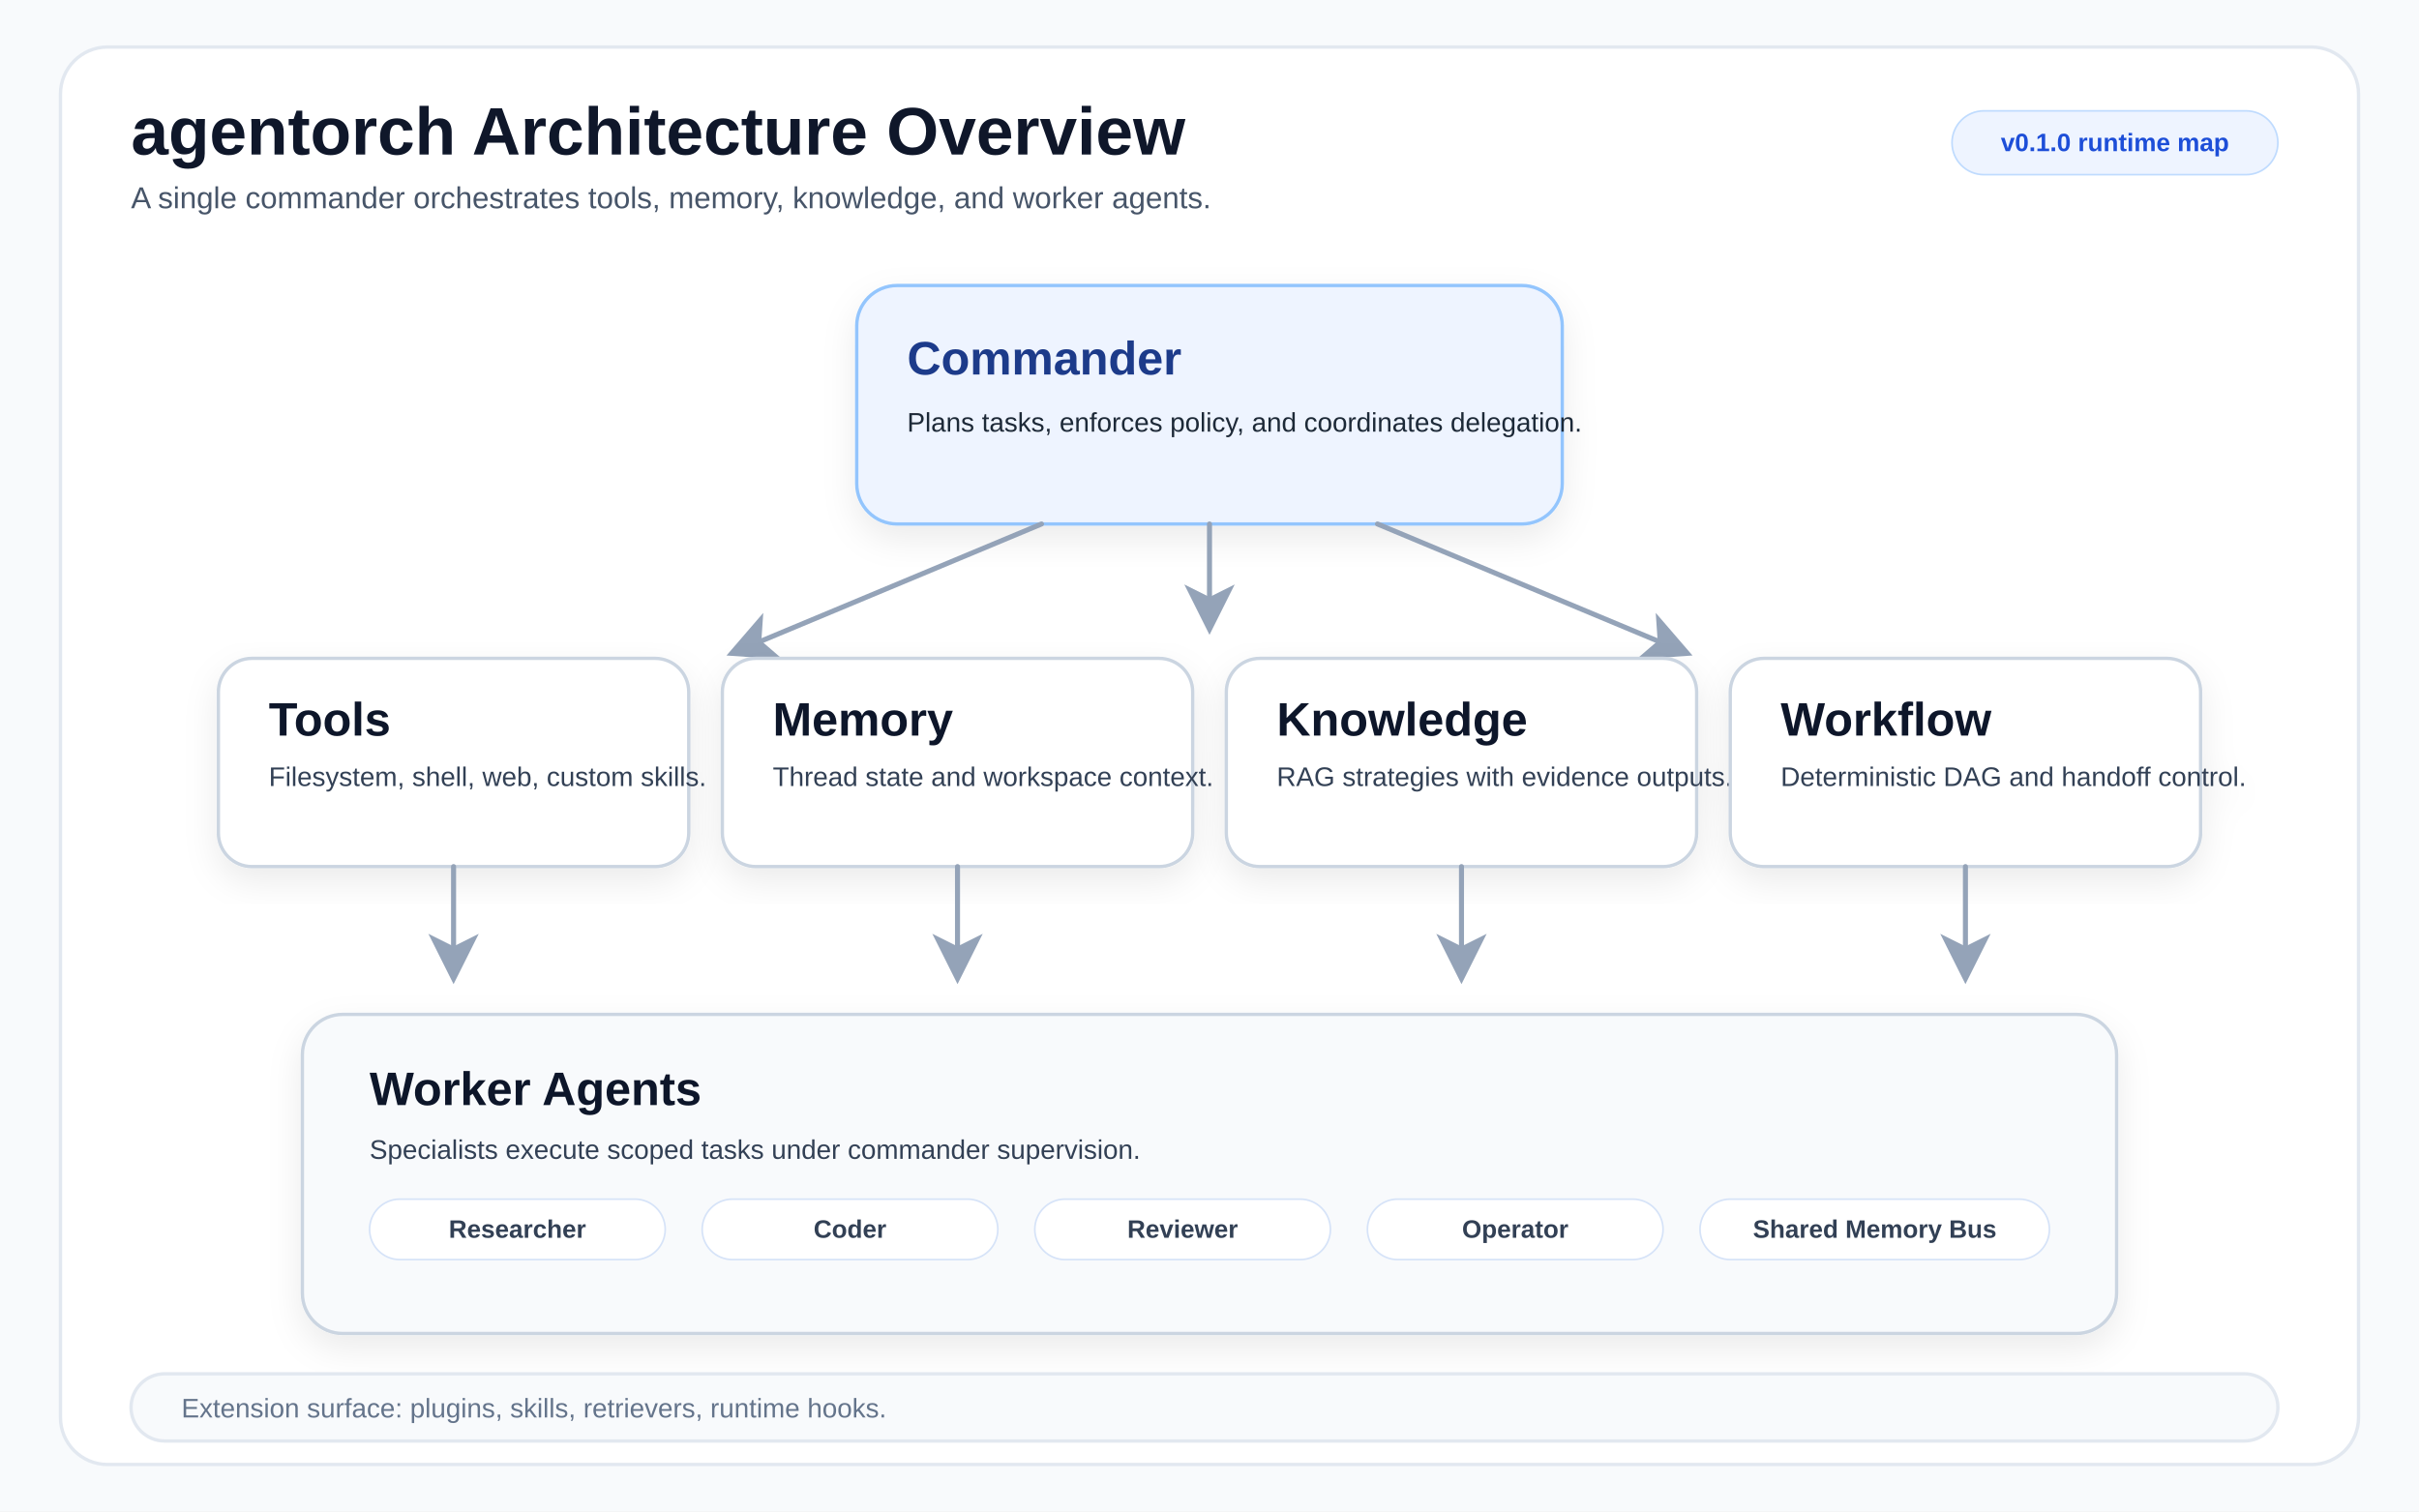
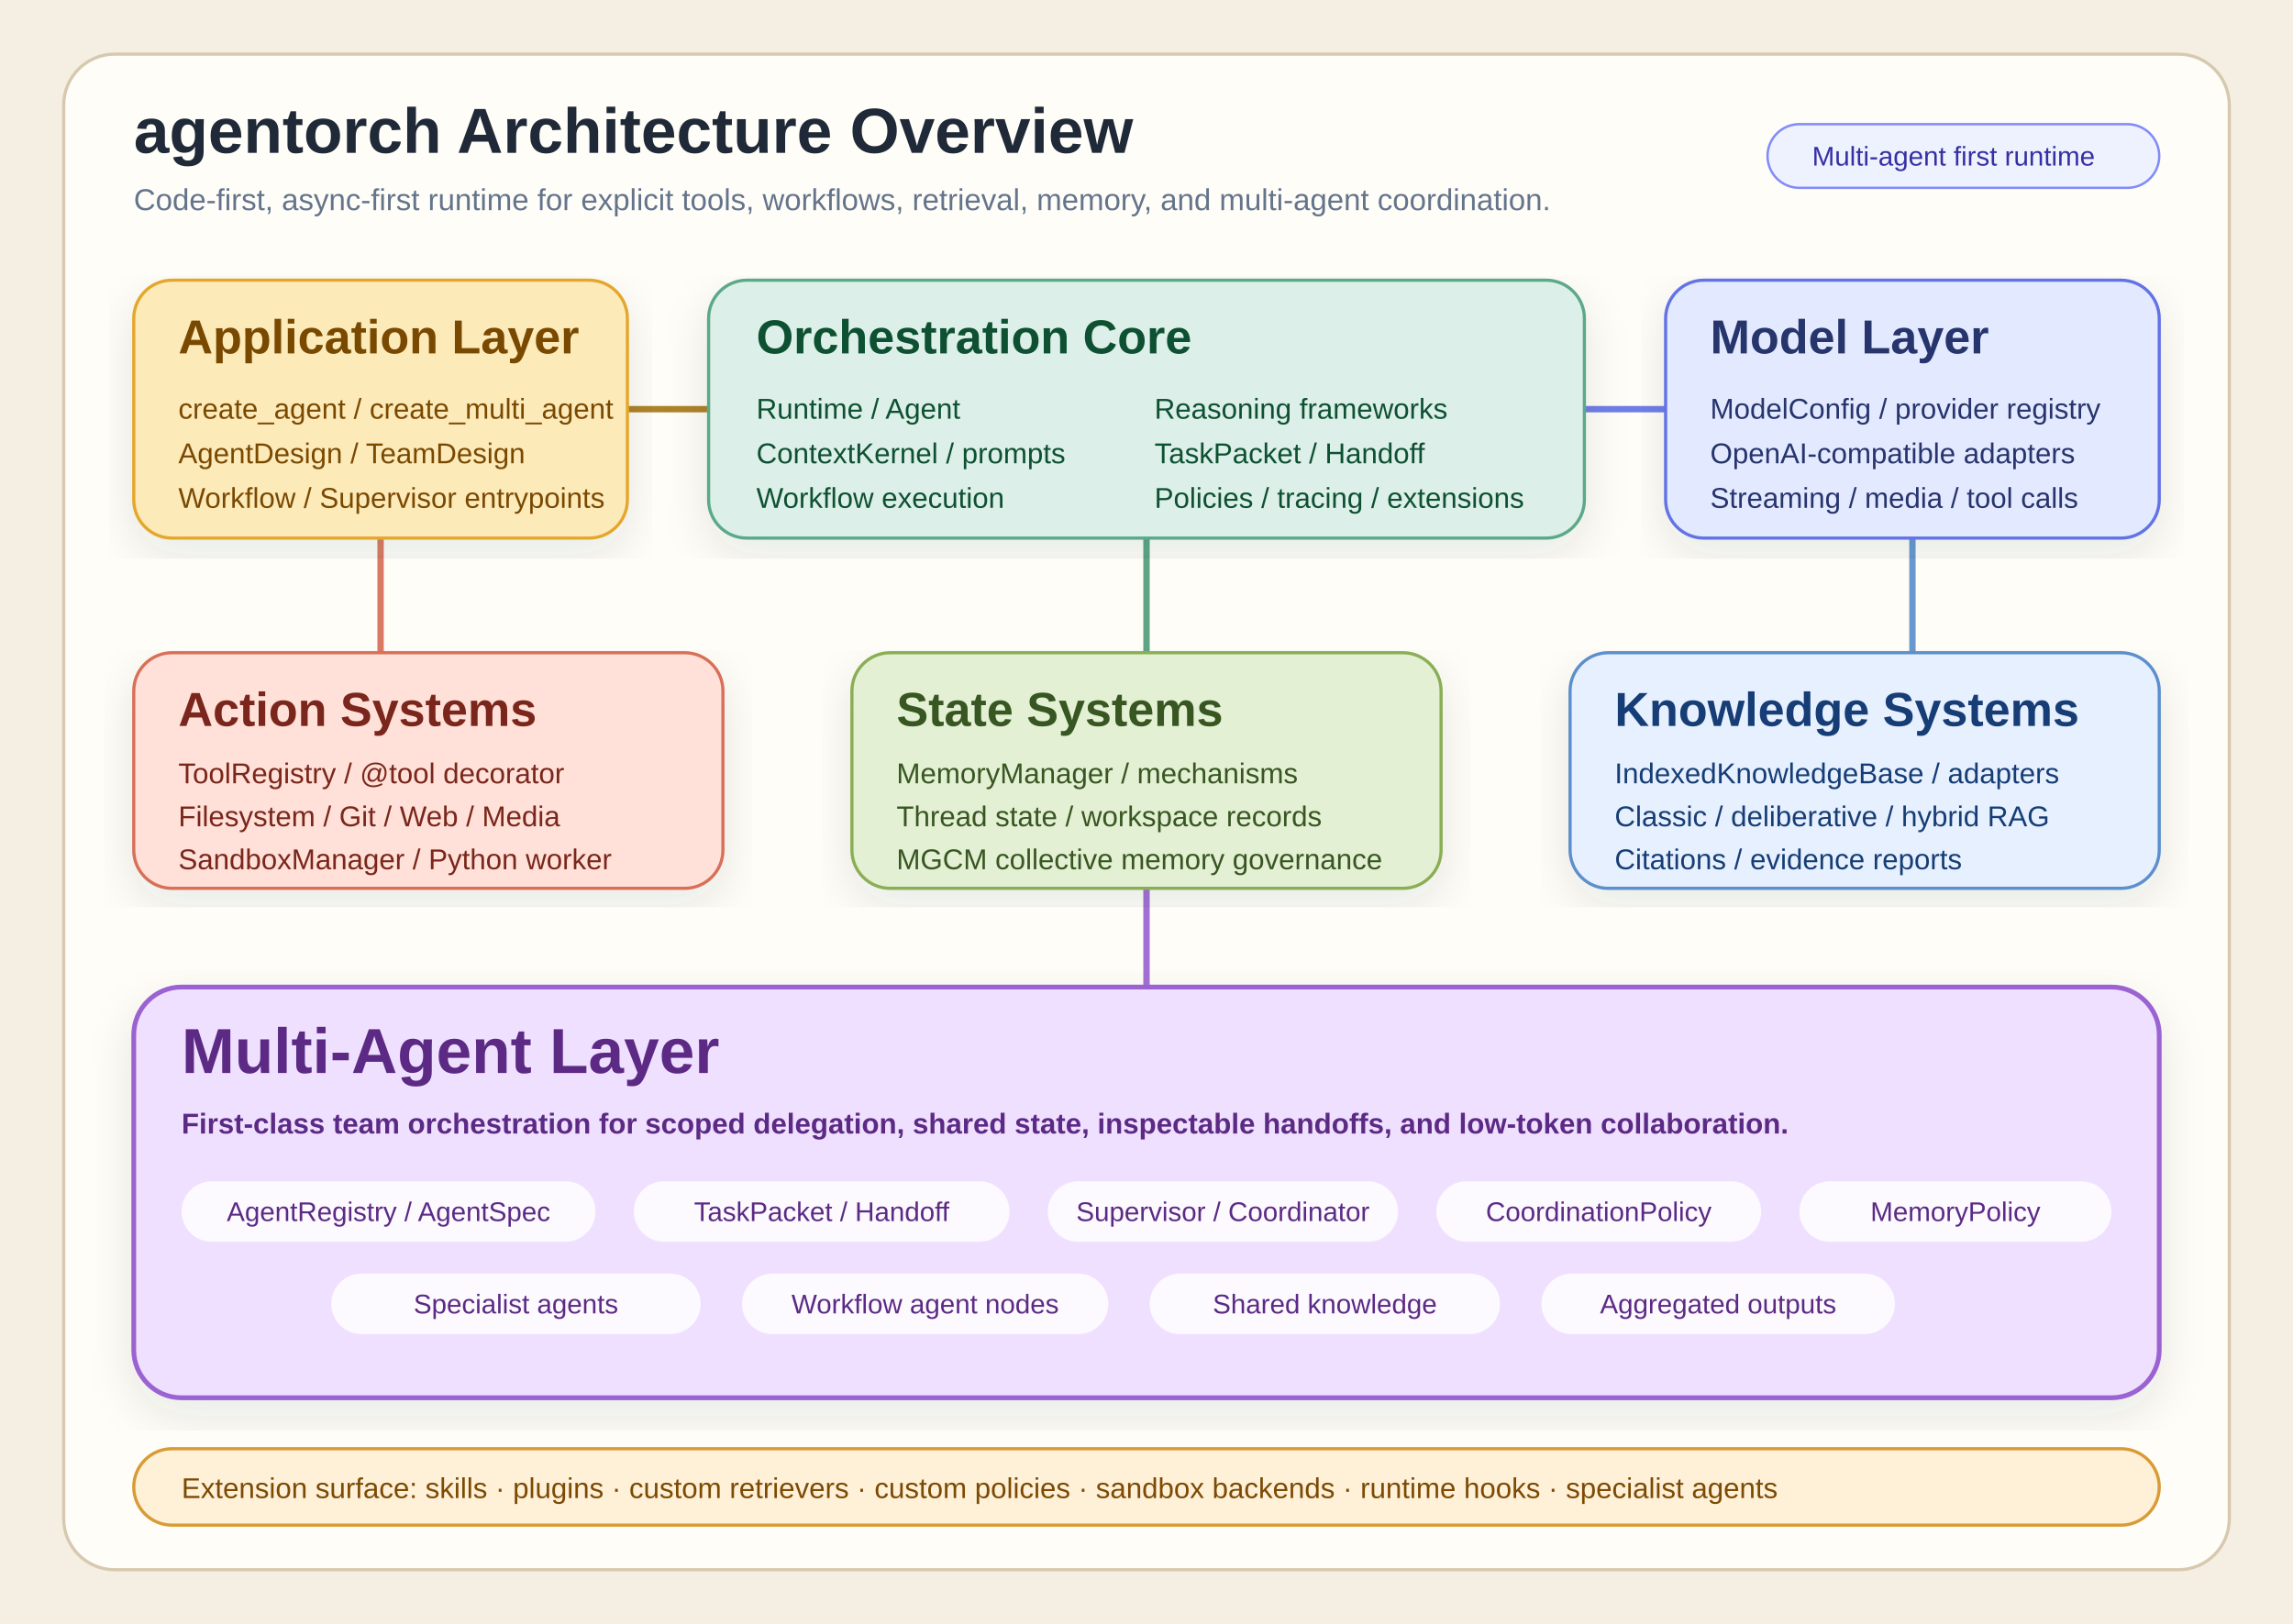
- <svg xmlns="http://www.w3.org/2000/svg" width="1440" height="900" viewBox="0 0 1440 900" fill="none" role="img" aria-labelledby="title desc">
+ <svg xmlns="http://www.w3.org/2000/svg" width="1440" height="1020" viewBox="0 0 1440 1020" fill="none" role="img" aria-labelledby="title desc">
  <defs>
    <style>
-       .title { font-family: "Segoe UI", Arial, sans-serif; font-size: 40px; font-weight: 700; }
-       .sub { font-family: "Segoe UI", Arial, sans-serif; font-size: 18px; font-weight: 400; }
-       .head { font-family: "Segoe UI", Arial, sans-serif; font-size: 28px; font-weight: 700; }
-       .body { font-family: "Segoe UI", Arial, sans-serif; font-size: 16px; font-weight: 400; }
-       .chip { font-family: "Segoe UI", Arial, sans-serif; font-size: 15px; font-weight: 600; }
+       .title { font-family: "Segoe UI", Arial, sans-serif; font-size: 40px; font-weight: 700; letter-spacing: 0; }
+       .subtitle { font-family: "Segoe UI", Arial, sans-serif; font-size: 19px; font-weight: 400; letter-spacing: 0; }
+       .card-title { font-family: "Segoe UI", Arial, sans-serif; font-size: 30px; font-weight: 700; letter-spacing: 0; }
+       .card-text { font-family: "Segoe UI", Arial, sans-serif; font-size: 18px; font-weight: 400; letter-spacing: 0; }
+       .card-text-strong { font-family: "Segoe UI", Arial, sans-serif; font-size: 18px; font-weight: 600; letter-spacing: 0; }
+       .chip-text { font-family: "Segoe UI", Arial, sans-serif; font-size: 17px; font-weight: 500; letter-spacing: 0; }
+       .footer-text { font-family: "Segoe UI", Arial, sans-serif; font-size: 18px; font-weight: 400; letter-spacing: 0; }
+       .connector { fill: none; stroke-width: 4; stroke-linecap: round; stroke-linejoin: round; }
    </style>
-     <filter id="shadow" x="-12%" y="-14%" width="124%" height="132%" color-interpolation-filters="sRGB">
-       <feDropShadow dx="0" dy="8" stdDeviation="10" flood-color="#0F172A" flood-opacity="0.08" />
+     <filter id="soft-shadow" x="-5%" y="-8%" width="110%" height="116%" color-interpolation-filters="sRGB">
+       <feDropShadow dx="0" dy="10" stdDeviation="14" flood-color="#1F2937" flood-opacity="0.10" />
    </filter>
-     <marker id="arrow" markerWidth="10" markerHeight="10" refX="8" refY="5" orient="auto">
-       <path d="M0 0L10 5L0 10L2.5 5Z" fill="#94A3B8" />
-     </marker>
  </defs>
-   <rect width="1440" height="900" fill="#F8FAFC" />
-   <rect x="36" y="28" width="1368" height="844" rx="28" fill="#FFFFFF" stroke="#E2E8F0" stroke-width="2" />
-   <text x="78" y="92" class="title" fill="#0F172A">agentorch Architecture Overview</text>
-   <text x="78" y="124" class="sub" fill="#475569">A single commander orchestrates tools, memory, knowledge, and worker agents.</text>
-   <rect x="1162" y="66" width="194" height="38" rx="19" fill="#EEF4FF" stroke="#BFDBFE" />
-   <text x="1259" y="90" text-anchor="middle" class="chip" fill="#1D4ED8">v0.1.0 runtime map</text>
-   <g filter="url(#shadow)">
-     <rect x="510" y="170" width="420" height="142" rx="24" fill="#EEF4FF" stroke="#93C5FD" stroke-width="2" />
-     <text x="540" y="223" class="head" fill="#1E3A8A">Commander</text>
-     <text x="540" y="257" class="body" fill="#1F2937">Plans tasks, enforces policy, and coordinates delegation.</text>
+   <rect width="1440" height="1020" fill="#F5EFE3" />
+   <rect x="40" y="34" width="1360" height="952" rx="32" fill="#FFFDF8" stroke="#D7C9AF" stroke-width="2" />
+   <text x="84" y="96" class="title" fill="#1F2937">agentorch Architecture Overview</text>
+   <text x="84" y="132" class="subtitle" fill="#64748B">
+     Code-first, async-first runtime for explicit tools, workflows, retrieval, memory, and multi-agent coordination.
+   </text>
+   <rect x="1110" y="78" width="246" height="40" rx="20" fill="#EEF2FF" stroke="#818CF8" stroke-width="1.5" />
+   <text x="1138" y="104" class="chip-text" fill="#3730A3">Multi-agent first runtime</text>
+   <g opacity="0.92">
+     <path d="M394 257H445" class="connector" stroke="#A67818" />
+     <path d="M995 257H1046" class="connector" stroke="#6373E6" />
+     <path d="M239 338V410" class="connector" stroke="#D86F58" />
+     <path d="M720 338V410" class="connector" stroke="#4F9D7B" />
+     <path d="M1201 338V410" class="connector" stroke="#5C8FCC" />
+     <path d="M720 558V620" class="connector" stroke="#9B63D1" />
  </g>
-   <g stroke="#94A3B8" stroke-width="3" stroke-linecap="round" fill="none">
-     <path d="M720 312V372" marker-end="url(#arrow)" />
-     <path d="M620 312L438 388" marker-end="url(#arrow)" />
-     <path d="M820 312L1002 388" marker-end="url(#arrow)" />
+   <g filter="url(#soft-shadow)">
+     <rect x="84" y="176" width="310" height="162" rx="24" fill="#FDEAB9" stroke="#E4A72D" stroke-width="2" />
+     <text x="112" y="222" class="card-title" fill="#7A4A06">Application Layer</text>
+     <text x="112" y="263" class="card-text" fill="#7A4A06">
+       <tspan x="112" dy="0">create_agent / create_multi_agent</tspan>
+       <tspan x="112" dy="28">AgentDesign / TeamDesign</tspan>
+       <tspan x="112" dy="28">Workflow / Supervisor entrypoints</tspan>
+     </text>
  </g>
-   <g filter="url(#shadow)">
-     <rect x="130" y="392" width="280" height="124" rx="20" fill="#FFFFFF" stroke="#CBD5E1" stroke-width="2" />
-     <text x="160" y="438" class="head" fill="#0F172A">Tools</text>
-     <text x="160" y="468" class="body" fill="#334155">Filesystem, shell, web, custom skills.</text>
+   <g filter="url(#soft-shadow)">
+     <rect x="445" y="176" width="550" height="162" rx="24" fill="#DCEFE8" stroke="#5CA98A" stroke-width="2" />
+     <text x="475" y="222" class="card-title" fill="#0F5132">Orchestration Core</text>
+     <text x="475" y="263" class="card-text" fill="#0F5132">
+       <tspan x="475" dy="0">Runtime / Agent</tspan>
+       <tspan x="475" dy="28">ContextKernel / prompts</tspan>
+       <tspan x="475" dy="28">Workflow execution</tspan>
+     </text>
+     <text x="725" y="263" class="card-text" fill="#0F5132">
+       <tspan x="725" dy="0">Reasoning frameworks</tspan>
+       <tspan x="725" dy="28">TaskPacket / Handoff</tspan>
+       <tspan x="725" dy="28">Policies / tracing / extensions</tspan>
+     </text>
  </g>
-   <g filter="url(#shadow)">
-     <rect x="430" y="392" width="280" height="124" rx="20" fill="#FFFFFF" stroke="#CBD5E1" stroke-width="2" />
-     <text x="460" y="438" class="head" fill="#0F172A">Memory</text>
-     <text x="460" y="468" class="body" fill="#334155">Thread state and workspace context.</text>
+   <g filter="url(#soft-shadow)">
+     <rect x="1046" y="176" width="310" height="162" rx="24" fill="#E3E9FF" stroke="#6373E6" stroke-width="2" />
+     <text x="1074" y="222" class="card-title" fill="#27346C">Model Layer</text>
+     <text x="1074" y="263" class="card-text" fill="#27346C">
+       <tspan x="1074" dy="0">ModelConfig / provider registry</tspan>
+       <tspan x="1074" dy="28">OpenAI-compatible adapters</tspan>
+       <tspan x="1074" dy="28">Streaming / media / tool calls</tspan>
+     </text>
  </g>
-   <g filter="url(#shadow)">
-     <rect x="730" y="392" width="280" height="124" rx="20" fill="#FFFFFF" stroke="#CBD5E1" stroke-width="2" />
-     <text x="760" y="438" class="head" fill="#0F172A">Knowledge</text>
-     <text x="760" y="468" class="body" fill="#334155">RAG strategies with evidence outputs.</text>
+   <g filter="url(#soft-shadow)">
+     <rect x="84" y="410" width="370" height="148" rx="24" fill="#FFE1D9" stroke="#D86F58" stroke-width="2" />
+     <text x="112" y="456" class="card-title" fill="#7A271A">Action Systems</text>
+     <text x="112" y="492" class="card-text" fill="#7A271A">
+       <tspan x="112" dy="0">ToolRegistry / @tool decorator</tspan>
+       <tspan x="112" dy="27">Filesystem / Git / Web / Media</tspan>
+       <tspan x="112" dy="27">SandboxManager / Python worker</tspan>
+     </text>
  </g>
-   <g filter="url(#shadow)">
-     <rect x="1030" y="392" width="280" height="124" rx="20" fill="#FFFFFF" stroke="#CBD5E1" stroke-width="2" />
-     <text x="1060" y="438" class="head" fill="#0F172A">Workflow</text>
-     <text x="1060" y="468" class="body" fill="#334155">Deterministic DAG and handoff control.</text>
+   <g filter="url(#soft-shadow)">
+     <rect x="535" y="410" width="370" height="148" rx="24" fill="#E3F0D3" stroke="#8AAE56" stroke-width="2" />
+     <text x="563" y="456" class="card-title" fill="#375623">State Systems</text>
+     <text x="563" y="492" class="card-text" fill="#375623">
+       <tspan x="563" dy="0">MemoryManager / mechanisms</tspan>
+       <tspan x="563" dy="27">Thread state / workspace records</tspan>
+       <tspan x="563" dy="27">MGCM collective memory governance</tspan>
+     </text>
  </g>
-   <g stroke="#94A3B8" stroke-width="3" stroke-linecap="round" fill="none">
-     <path d="M270 516V580" marker-end="url(#arrow)" />
-     <path d="M570 516V580" marker-end="url(#arrow)" />
-     <path d="M870 516V580" marker-end="url(#arrow)" />
-     <path d="M1170 516V580" marker-end="url(#arrow)" />
+   <g filter="url(#soft-shadow)">
+     <rect x="986" y="410" width="370" height="148" rx="24" fill="#E7F0FF" stroke="#5C8FCC" stroke-width="2" />
+     <text x="1014" y="456" class="card-title" fill="#153E75">Knowledge Systems</text>
+     <text x="1014" y="492" class="card-text" fill="#153E75">
+       <tspan x="1014" dy="0">IndexedKnowledgeBase / adapters</tspan>
+       <tspan x="1014" dy="27">Classic / deliberative / hybrid RAG</tspan>
+       <tspan x="1014" dy="27">Citations / evidence reports</tspan>
+     </text>
  </g>
-   <g filter="url(#shadow)">
-     <rect x="180" y="604" width="1080" height="190" rx="24" fill="#F8FAFC" stroke="#CBD5E1" stroke-width="2" />
-     <text x="220" y="658" class="head" fill="#0F172A">Worker Agents</text>
-     <text x="220" y="690" class="body" fill="#334155">Specialists execute scoped tasks under commander supervision.</text>
-     <rect x="220" y="714" width="176" height="36" rx="18" fill="#FFFFFF" stroke="#D6E3F8" />
-     <text x="308" y="737" text-anchor="middle" class="chip" fill="#334155">Researcher</text>
-     <rect x="418" y="714" width="176" height="36" rx="18" fill="#FFFFFF" stroke="#D6E3F8" />
-     <text x="506" y="737" text-anchor="middle" class="chip" fill="#334155">Coder</text>
-     <rect x="616" y="714" width="176" height="36" rx="18" fill="#FFFFFF" stroke="#D6E3F8" />
-     <text x="704" y="737" text-anchor="middle" class="chip" fill="#334155">Reviewer</text>
-     <rect x="814" y="714" width="176" height="36" rx="18" fill="#FFFFFF" stroke="#D6E3F8" />
-     <text x="902" y="737" text-anchor="middle" class="chip" fill="#334155">Operator</text>
-     <rect x="1012" y="714" width="208" height="36" rx="18" fill="#FFFFFF" stroke="#D6E3F8" />
-     <text x="1116" y="737" text-anchor="middle" class="chip" fill="#334155">Shared Memory Bus</text>
+   <g filter="url(#soft-shadow)">
+     <rect x="84" y="620" width="1272" height="258" rx="30" fill="#F0E0FF" stroke="#9B63D1" stroke-width="3" />
+     <text x="114" y="674" class="title" fill="#5B2B85">Multi-Agent Layer</text>
+     <text x="114" y="712" class="card-text-strong" fill="#5B2B85">
+       First-class team orchestration for scoped delegation, shared state, inspectable handoffs, and low-token collaboration.
+     </text>
+     <rect x="114" y="742" width="260" height="38" rx="19" fill="#FFFFFF" fill-opacity="0.80" />
+     <text x="244" y="767" text-anchor="middle" class="chip-text" fill="#5B2B85">AgentRegistry / AgentSpec</text>
+     <rect x="398" y="742" width="236" height="38" rx="19" fill="#FFFFFF" fill-opacity="0.80" />
+     <text x="516" y="767" text-anchor="middle" class="chip-text" fill="#5B2B85">TaskPacket / Handoff</text>
+     <rect x="658" y="742" width="220" height="38" rx="19" fill="#FFFFFF" fill-opacity="0.80" />
+     <text x="768" y="767" text-anchor="middle" class="chip-text" fill="#5B2B85">Supervisor / Coordinator</text>
+     <rect x="902" y="742" width="204" height="38" rx="19" fill="#FFFFFF" fill-opacity="0.80" />
+     <text x="1004" y="767" text-anchor="middle" class="chip-text" fill="#5B2B85">CoordinationPolicy</text>
+     <rect x="1130" y="742" width="196" height="38" rx="19" fill="#FFFFFF" fill-opacity="0.80" />
+     <text x="1228" y="767" text-anchor="middle" class="chip-text" fill="#5B2B85">MemoryPolicy</text>
+     <rect x="208" y="800" width="232" height="38" rx="19" fill="#FFFFFF" fill-opacity="0.80" />
+     <text x="324" y="825" text-anchor="middle" class="chip-text" fill="#5B2B85">Specialist agents</text>
+     <rect x="466" y="800" width="230" height="38" rx="19" fill="#FFFFFF" fill-opacity="0.80" />
+     <text x="581" y="825" text-anchor="middle" class="chip-text" fill="#5B2B85">Workflow agent nodes</text>
+     <rect x="722" y="800" width="220" height="38" rx="19" fill="#FFFFFF" fill-opacity="0.80" />
+     <text x="832" y="825" text-anchor="middle" class="chip-text" fill="#5B2B85">Shared knowledge</text>
+     <rect x="968" y="800" width="222" height="38" rx="19" fill="#FFFFFF" fill-opacity="0.80" />
+     <text x="1079" y="825" text-anchor="middle" class="chip-text" fill="#5B2B85">Aggregated outputs</text>
  </g>
-   <rect x="78" y="818" width="1278" height="40" rx="20" fill="#F8FAFC" stroke="#E2E8F0" stroke-width="2" />
-   <text x="108" y="844" class="body" fill="#64748B">Extension surface: plugins, skills, retrievers, runtime hooks.</text>
+   <rect x="84" y="910" width="1272" height="48" rx="24" fill="#FFF0D8" stroke="#D89B35" stroke-width="2" />
+   <text x="114" y="941" class="footer-text" fill="#7C4A03">
+     Extension surface: skills · plugins · custom retrievers · custom policies · sandbox backends · runtime hooks · specialist agents
+   </text>
</svg>
